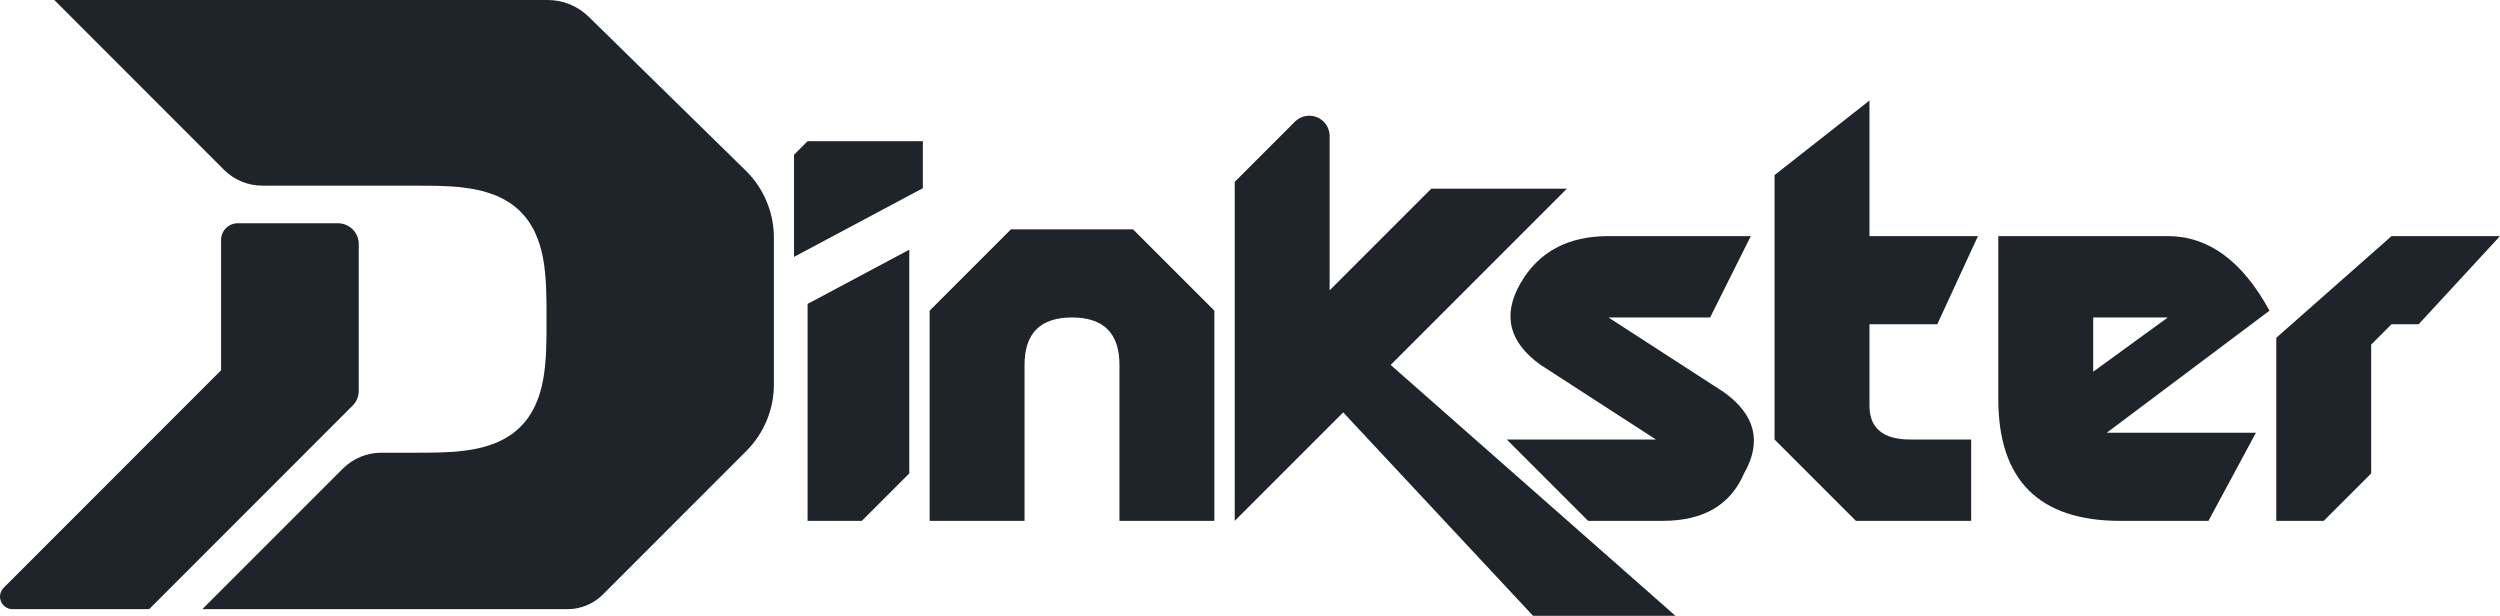
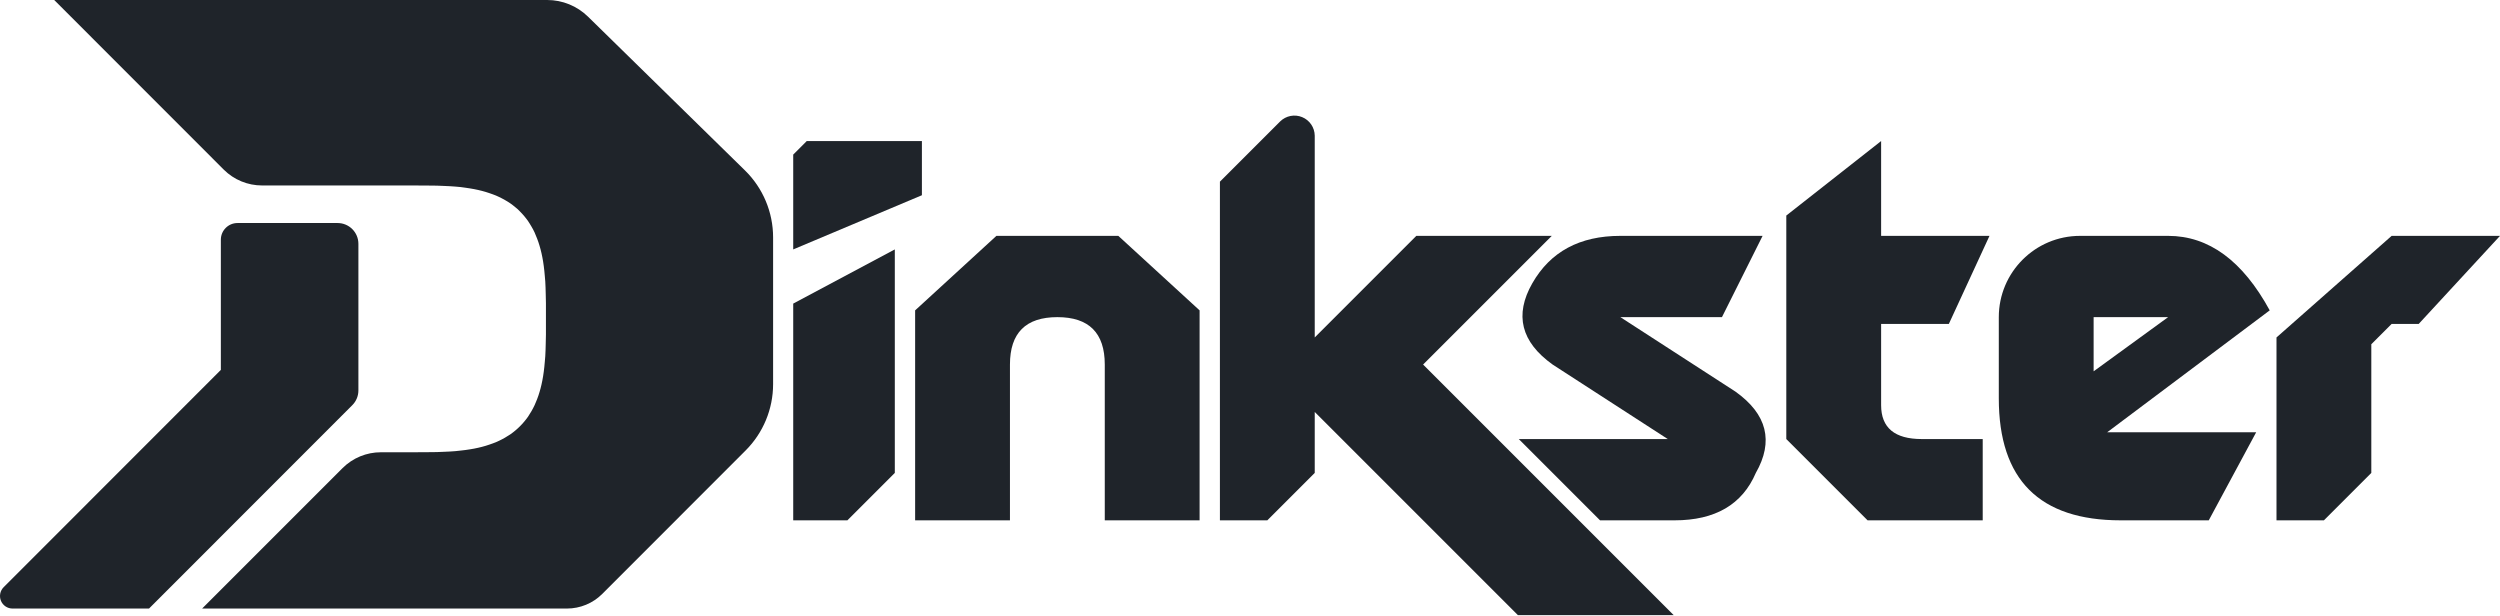
- <svg xmlns="http://www.w3.org/2000/svg" viewBox="0 0 1253.718 308.804" width="1253.718" height="308.804" version="1.1" id="svg264">
+ <svg xmlns="http://www.w3.org/2000/svg" viewBox="0 0 1254.993 308.804" width="1254.993" height="308.804" version="1.1" id="svg264">
  <defs id="defs80">
    <clipPath id="e-open-counter" clipPathUnits="userSpaceOnUse">
      <path d="M -20,-20 H 100 V 100 H -20 Z m 34,54 v -5.538 h 7.615 z" clip-rule="evenodd" id="path60" />
    </clipPath>
    <clipPath id="k-beam-baseline" clipPathUnits="userSpaceOnUse">
      <path d="M -20,-20 H 100 V 100 H 14 V 59.153 h -34 z" id="path63" />
    </clipPath>
    <clipPath id="approved-silhouette" clipPathUnits="userSpaceOnUse">
      <path id="silhouette-clip-path" fill="#32e6c5" d="M 156.4,176.8 H 680 a 62,62 0 0 1 43.4,17.7 L 890.1,357.8 A 99.6,99.6 0 0 1 920,429 v 155.9 a 99.6,99.6 0 0 1 -29.2,70.4 L 738.6,807.6 A 53.1,53.1 0 0 1 701,823.2 H 313.5 L 462.7,674 a 57.5,57.5 0 0 1 40.7,-16.8 h 33.7 l 16.7,-0.1 9,-0.1 7.5,-0.3 6.5,-0.3 5.8,-0.4 5.5,-0.6 5.1,-0.6 4.7,-0.7 4.6,-0.8 4.3,-0.9 4.1,-1 3.9,-1.1 3.7,-1.2 3.7,-1.3 3.4,-1.3 3.3,-1.5 3.2,-1.6 3.1,-1.7 2.9,-1.8 2.9,-1.8 2.7,-2 2.6,-2.1 2.5,-2.2 2.3,-2.2 2.3,-2.4 2.2,-2.5 2.1,-2.6 2,-2.7 1.8,-2.9 1.8,-2.9 1.7,-3.1 1.6,-3.2 1.4,-3.3 1.4,-3.4 1.3,-3.6 1.2,-3.8 1.1,-3.9 1,-4.1 0.9,-4.3 0.8,-4.5 0.7,-4.8 0.6,-5.1 0.5,-5.4 0.5,-5.9 0.3,-6.5 0.2,-7.4 0.2,-9.1 v -16.7 -16.7 l -0.2,-9.1 -0.2,-7.4 -0.3,-6.5 -0.5,-5.9 -0.5,-5.4 -0.6,-5.1 -0.7,-4.8 -0.8,-4.5 -0.9,-4.3 -1,-4.1 -1.1,-3.9 -1.2,-3.8 -1.3,-3.6 -1.4,-3.4 -1.4,-3.4 -1.6,-3.2 -1.7,-3 -1.8,-3 -1.8,-2.8 -2,-2.7 -2.1,-2.6 -2.2,-2.5 -2.3,-2.4 -2.3,-2.3 -2.5,-2.1 -2.6,-2.1 -2.7,-2 -2.9,-1.9 -2.9,-1.7 -3.1,-1.7 -3.2,-1.6 -3.3,-1.5 -3.4,-1.3 -3.7,-1.3 -3.7,-1.2 -3.9,-1.1 -4.1,-1 -4.3,-0.9 -4.6,-0.8 -4.7,-0.7 -5.1,-0.7 -5.5,-0.5 -5.8,-0.4 -6.5,-0.3 -7.5,-0.3 -9,-0.1 -16.7,-0.1 H 377.2 A 57.5,57.5 0 0 1 336.5,357 Z m 177,254.6 a 17.7,17.7 0 0 1 17.7,-17.7 h 106.3 a 22.1,22.1 0 0 1 22.1,22.1 v 155.7 a 22.1,22.1 0 0 1 -6.5,15.7 l -215.9,216 h -145 a 13.3,13.3 0 0 1 -9.4,-22.7 L 333.4,569.7 Z" />
    </clipPath>
    <clipPath id="plane-coral" clipPathUnits="userSpaceOnUse">
      <path d="m 343,68 67.8,67.8 a 45,45 0 0 1 13.2,31.8 v 112.8 a 45,45 0 0 1 -13.2,31.8 L 363,360 H 600 V 40 H 343 Z" transform="matrix(2.213439,0,0,2.213439,-180.079,26.32411)" id="path68" />
    </clipPath>
    <clipPath id="plane-yellow" clipPathUnits="userSpaceOnUse">
      <path d="M 80,240 H 232 V 390 H 80 Z" transform="matrix(2.213439,0,0,2.213439,-180.079,26.32411)" id="path71" />
    </clipPath>
    <clipPath id="optical-silhouette-16" clipPathUnits="userSpaceOnUse">
      <path d="M 156.4,176.8 H 680 a 62,62 0 0 1 43.4,17.7 L 890.1,357.8 A 99.6,99.6 0 0 1 920,429 v 155.9 a 99.6,99.6 0 0 1 -29.2,70.4 L 738.6,807.6 A 53.1,53.1 0 0 1 701,823.2 H 313.5 L 462.7,674 a 57.5,57.5 0 0 1 40.7,-16.8 h 33.7 l 16.7,-0.1 9,-0.1 7.5,-0.3 6.5,-0.3 5.8,-0.4 5.5,-0.6 5.1,-0.6 4.7,-0.7 4.6,-0.8 4.3,-0.9 4.1,-1 3.9,-1.1 3.7,-1.2 3.7,-1.3 3.4,-1.3 3.3,-1.5 3.2,-1.6 3.1,-1.7 2.9,-1.8 2.9,-1.8 2.7,-2 2.6,-2.1 2.5,-2.2 2.3,-2.2 2.3,-2.4 2.2,-2.5 2.1,-2.6 2,-2.7 1.8,-2.9 1.8,-2.9 1.7,-3.1 1.6,-3.2 1.4,-3.3 1.4,-3.4 1.3,-3.6 1.2,-3.8 1.1,-3.9 1,-4.1 0.9,-4.3 0.8,-4.5 0.7,-4.8 0.6,-5.1 0.5,-5.4 0.5,-5.9 0.3,-6.5 0.2,-7.4 0.2,-9.1 v -16.7 -16.7 l -0.2,-9.1 -0.2,-7.4 -0.3,-6.5 -0.5,-5.9 -0.5,-5.4 -0.6,-5.1 -0.7,-4.8 -0.8,-4.5 -0.9,-4.3 -1,-4.1 -1.1,-3.9 -1.2,-3.8 -1.3,-3.6 -1.4,-3.4 -1.4,-3.4 -1.6,-3.2 -1.7,-3 -1.8,-3 -1.8,-2.8 -2,-2.7 -2.1,-2.6 -2.2,-2.5 -2.3,-2.4 -2.3,-2.3 -2.5,-2.1 -2.6,-2.1 -2.7,-2 -2.9,-1.9 -2.9,-1.7 -3.1,-1.7 -3.2,-1.6 -3.3,-1.5 -3.4,-1.3 -3.7,-1.3 -3.7,-1.2 -3.9,-1.1 -4.1,-1 -4.3,-0.9 -4.6,-0.8 -4.7,-0.7 -5.1,-0.7 -5.5,-0.5 -5.8,-0.4 -6.5,-0.3 -7.5,-0.3 -9,-0.1 -16.7,-0.1 H 377.2 A 57.5,57.5 0 0 1 336.5,357 Z m 177,223.6 a 17.7,17.7 0 0 1 17.7,-17.7 h 106.3 a 22.1,22.1 0 0 1 22.1,22.1 V 635.5 A 22.1,22.1 0 0 1 473,651.1 L 301,823.2 H 112.1 a 13.3,13.3 0 0 1 -9.4,-22.7 L 333.4,569.7 Z" id="path74" />
    </clipPath>
    <clipPath id="optical-silhouette-24" clipPathUnits="userSpaceOnUse">
      <path d="M 156.4,176.8 H 680 a 62,62 0 0 1 43.4,17.7 L 890.1,357.8 A 99.6,99.6 0 0 1 920,429 v 155.9 a 99.6,99.6 0 0 1 -29.2,70.4 L 738.6,807.6 A 53.1,53.1 0 0 1 701,823.2 H 313.5 L 462.7,674 a 57.5,57.5 0 0 1 40.7,-16.8 h 33.7 l 16.7,-0.1 9,-0.1 7.5,-0.3 6.5,-0.3 5.8,-0.4 5.5,-0.6 5.1,-0.6 4.7,-0.7 4.6,-0.8 4.3,-0.9 4.1,-1 3.9,-1.1 3.7,-1.2 3.7,-1.3 3.4,-1.3 3.3,-1.5 3.2,-1.6 3.1,-1.7 2.9,-1.8 2.9,-1.8 2.7,-2 2.6,-2.1 2.5,-2.2 2.3,-2.2 2.3,-2.4 2.2,-2.5 2.1,-2.6 2,-2.7 1.8,-2.9 1.8,-2.9 1.7,-3.1 1.6,-3.2 1.4,-3.3 1.4,-3.4 1.3,-3.6 1.2,-3.8 1.1,-3.9 1,-4.1 0.9,-4.3 0.8,-4.5 0.7,-4.8 0.6,-5.1 0.5,-5.4 0.5,-5.9 0.3,-6.5 0.2,-7.4 0.2,-9.1 v -16.7 -16.7 l -0.2,-9.1 -0.2,-7.4 -0.3,-6.5 -0.5,-5.9 -0.5,-5.4 -0.6,-5.1 -0.7,-4.8 -0.8,-4.5 -0.9,-4.3 -1,-4.1 -1.1,-3.9 -1.2,-3.8 -1.3,-3.6 -1.4,-3.4 -1.4,-3.4 -1.6,-3.2 -1.7,-3 -1.8,-3 -1.8,-2.8 -2,-2.7 -2.1,-2.6 -2.2,-2.5 -2.3,-2.4 -2.3,-2.3 -2.5,-2.1 -2.6,-2.1 -2.7,-2 -2.9,-1.9 -2.9,-1.7 -3.1,-1.7 -3.2,-1.6 -3.3,-1.5 -3.4,-1.3 -3.7,-1.3 -3.7,-1.2 -3.9,-1.1 -4.1,-1 -4.3,-0.9 -4.6,-0.8 -4.7,-0.7 -5.1,-0.7 -5.5,-0.5 -5.8,-0.4 -6.5,-0.3 -7.5,-0.3 -9,-0.1 -16.7,-0.1 H 377.2 A 57.5,57.5 0 0 1 336.5,357 Z m 177,232.4 a 17.7,17.7 0 0 1 17.7,-17.7 h 106.3 a 22.1,22.1 0 0 1 22.1,22.2 V 622.9 A 22.1,22.1 0 0 1 473,638.6 L 288.5,823.2 H 112.1 a 13.3,13.3 0 0 1 -9.4,-22.7 L 333.4,569.7 Z" id="path77" />
    </clipPath>
  </defs>
  <g id="07_Exports_Artboards" style="display:inline" transform="translate(-44.15715,-93.99568)">
    <g id="wordmark-mono" transform="matrix(3.4,0,0,3.4,-60,-250)" color="#1f242a">
      <g transform="matrix(0.139,0,0,0.139,16.9,76.6)" id="g168">
        <path id="wordmark-mono-d" fill="currentColor" d="M 156.4,176.8 H 680 a 62,62 0 0 1 43.4,17.7 L 890.1,357.8 A 99.6,99.6 0 0 1 920,429 v 155.9 a 99.6,99.6 0 0 1 -29.2,70.4 L 738.6,807.6 A 53.1,53.1 0 0 1 701,823.2 H 313.5 L 462.7,674 a 57.5,57.5 0 0 1 40.7,-16.8 h 33.7 l 16.7,-0.1 9,-0.1 7.5,-0.3 6.5,-0.3 5.8,-0.4 5.5,-0.6 5.1,-0.6 4.7,-0.7 4.6,-0.8 4.3,-0.9 4.1,-1 3.9,-1.1 3.7,-1.2 3.7,-1.3 3.4,-1.3 3.3,-1.5 3.2,-1.6 3.1,-1.7 2.9,-1.8 2.9,-1.8 2.7,-2 2.6,-2.1 2.5,-2.2 2.3,-2.2 2.3,-2.4 2.2,-2.5 2.1,-2.6 2,-2.7 1.8,-2.9 1.8,-2.9 1.7,-3.1 1.6,-3.2 1.4,-3.3 1.4,-3.4 1.3,-3.6 1.2,-3.8 1.1,-3.9 1,-4.1 0.9,-4.3 0.8,-4.5 0.7,-4.8 0.6,-5.1 0.5,-5.4 0.5,-5.9 0.3,-6.5 0.2,-7.4 0.2,-9.1 v -16.7 -16.7 l -0.2,-9.1 -0.2,-7.4 -0.3,-6.5 -0.5,-5.9 -0.5,-5.4 -0.6,-5.1 -0.7,-4.8 -0.8,-4.5 -0.9,-4.3 -1,-4.1 -1.1,-3.9 -1.2,-3.8 -1.3,-3.6 -1.4,-3.4 -1.4,-3.4 -1.6,-3.2 -1.7,-3 -1.8,-3 -1.8,-2.8 -2,-2.7 -2.1,-2.6 -2.2,-2.5 -2.3,-2.4 -2.3,-2.3 -2.5,-2.1 -2.6,-2.1 -2.7,-2 -2.9,-1.9 -2.9,-1.7 -3.1,-1.7 -3.2,-1.6 -3.3,-1.5 -3.4,-1.3 -3.7,-1.3 -3.7,-1.2 -3.9,-1.1 -4.1,-1 -4.3,-0.9 -4.6,-0.8 -4.7,-0.7 -5.1,-0.7 -5.5,-0.5 -5.8,-0.4 -6.5,-0.3 -7.5,-0.3 -9,-0.1 -16.7,-0.1 H 377.2 A 57.5,57.5 0 0 1 336.5,357 Z m 177,254.6 a 17.7,17.7 0 0 1 17.7,-17.7 h 106.3 a 22.1,22.1 0 0 1 22.1,22.1 v 155.7 a 22.1,22.1 0 0 1 -6.5,15.7 l -215.9,216 h -145 a 13.3,13.3 0 0 1 -9.4,-22.7 L 333.4,569.7 Z" />
      </g>
      <g fill="currentColor" id="g177">
-         <path id="mono-i" d="M 0,0 H 17 V 6.933 L -2,17.067 V 2 Z M 0,24 15,16 V 49 L 8,56 H 0 Z" transform="translate(149.75,122)" fill-rule="evenodd" />
-         <path id="mono-n" d="M 0,56 V 25 L 12,13 H 30 L 42,25 V 56 H 28 V 33 q 0,-7 -7,-7 -7,0 -7,7 v 23 z" transform="translate(167.75,122)" fill-rule="evenodd" />
-         <path id="mono-k" d="M 0,6 8.9,-2.9 A 3,3 0 0 1 14,-0.8 V 22 L 29,7 H 49 L 23,33 65,70 H 44 L 16,40 0,56 Z" transform="translate(212.75,122)" fill-rule="evenodd" />
-         <path id="mono-s" d="M 36,14 30,26 H 15 l 17,11 q 7,5 3,12 -3,7 -12,7 H 12 L 0,44 H 22 L 5,33 Q -2,28 2,21 6,14 15,14 Z" transform="translate(252.875,122)" fill-rule="evenodd" />
-         <path id="mono-t" d="M 0,5 14,-6 V 14 H 30 L 24,27 H 14 v 12 q 0,5 6,5 h 9 V 56 H 12 L 0,44 Z" transform="translate(292.375,122)" fill-rule="evenodd" />
-         <path id="mono-e" d="M 40,25 16,43 H 38 L 31,56 H 18 Q 0,56 0,38 V 14 h 25 q 9,0 15,11 z m -26,9 v -8 h 11 z" transform="translate(325.375,122)" fill-rule="evenodd" />
-         <path id="mono-r" d="M 0,56 V 29 L 17,14 H 33 L 21,27 h -4 l -3,3 v 19 l -7,7 z" transform="translate(366.375,122)" fill-rule="evenodd" />
+         <path id="mono-i" d="M 2,0 H 19 V 8 L 0,16 V 2 Z M 0,24 15,16 V 49 L 8,56 H 0 Z" transform="translate(147.75,122)" fill-rule="evenodd" />
+         <path id="mono-n" d="M 0,56 V 25 L 12,14 H 30 L 42,25 V 56 H 28 V 33 q 0,-7 -7,-7 -7,0 -7,7 v 23 z" transform="translate(165.75,122)" fill-rule="evenodd" />
+         <path id="mono-k" d="M 0,6 8.9,-2.9 A 3,3 0 0 1 14,-0.8 V 29 L 29,14 H 49 L 30,33 67,70 H 44 L 14,40 v 9 L 7,56 H 0 Z" transform="translate(210.75,122)" fill-rule="evenodd" />
+         <path id="mono-s" d="M 36,14 30,26 H 15 l 17,11 q 7,5 3,12 -3,7 -12,7 H 12 L 0,44 H 22 L 5,33 Q -2,28 2,21 6,14 15,14 Z" transform="translate(254.875,122)" fill-rule="evenodd" />
+         <path id="mono-t" d="M 0,11 14,0 V 14 H 30 L 24,27 H 14 v 12 q 0,5 6,5 h 9 V 56 H 12 L 0,44 Z" transform="translate(294.375,122)" fill-rule="evenodd" />
+         <path id="mono-e" d="M 40,25 16,43 H 38 L 31,56 H 18 Q 0,56 0,38 V 26 A 12,12 0 0 1 12,14 h 13 q 9,0 15,11 z m -26,9 v -8 h 11 z" transform="translate(325.75,122)" fill-rule="evenodd" />
+         <path id="mono-r" d="M 0,56 V 29 L 17,14 H 33 L 21,27 h -4 l -3,3 v 19 l -7,7 z" transform="translate(366.75,122)" fill-rule="evenodd" />
      </g>
    </g>
  </g>
</svg>
